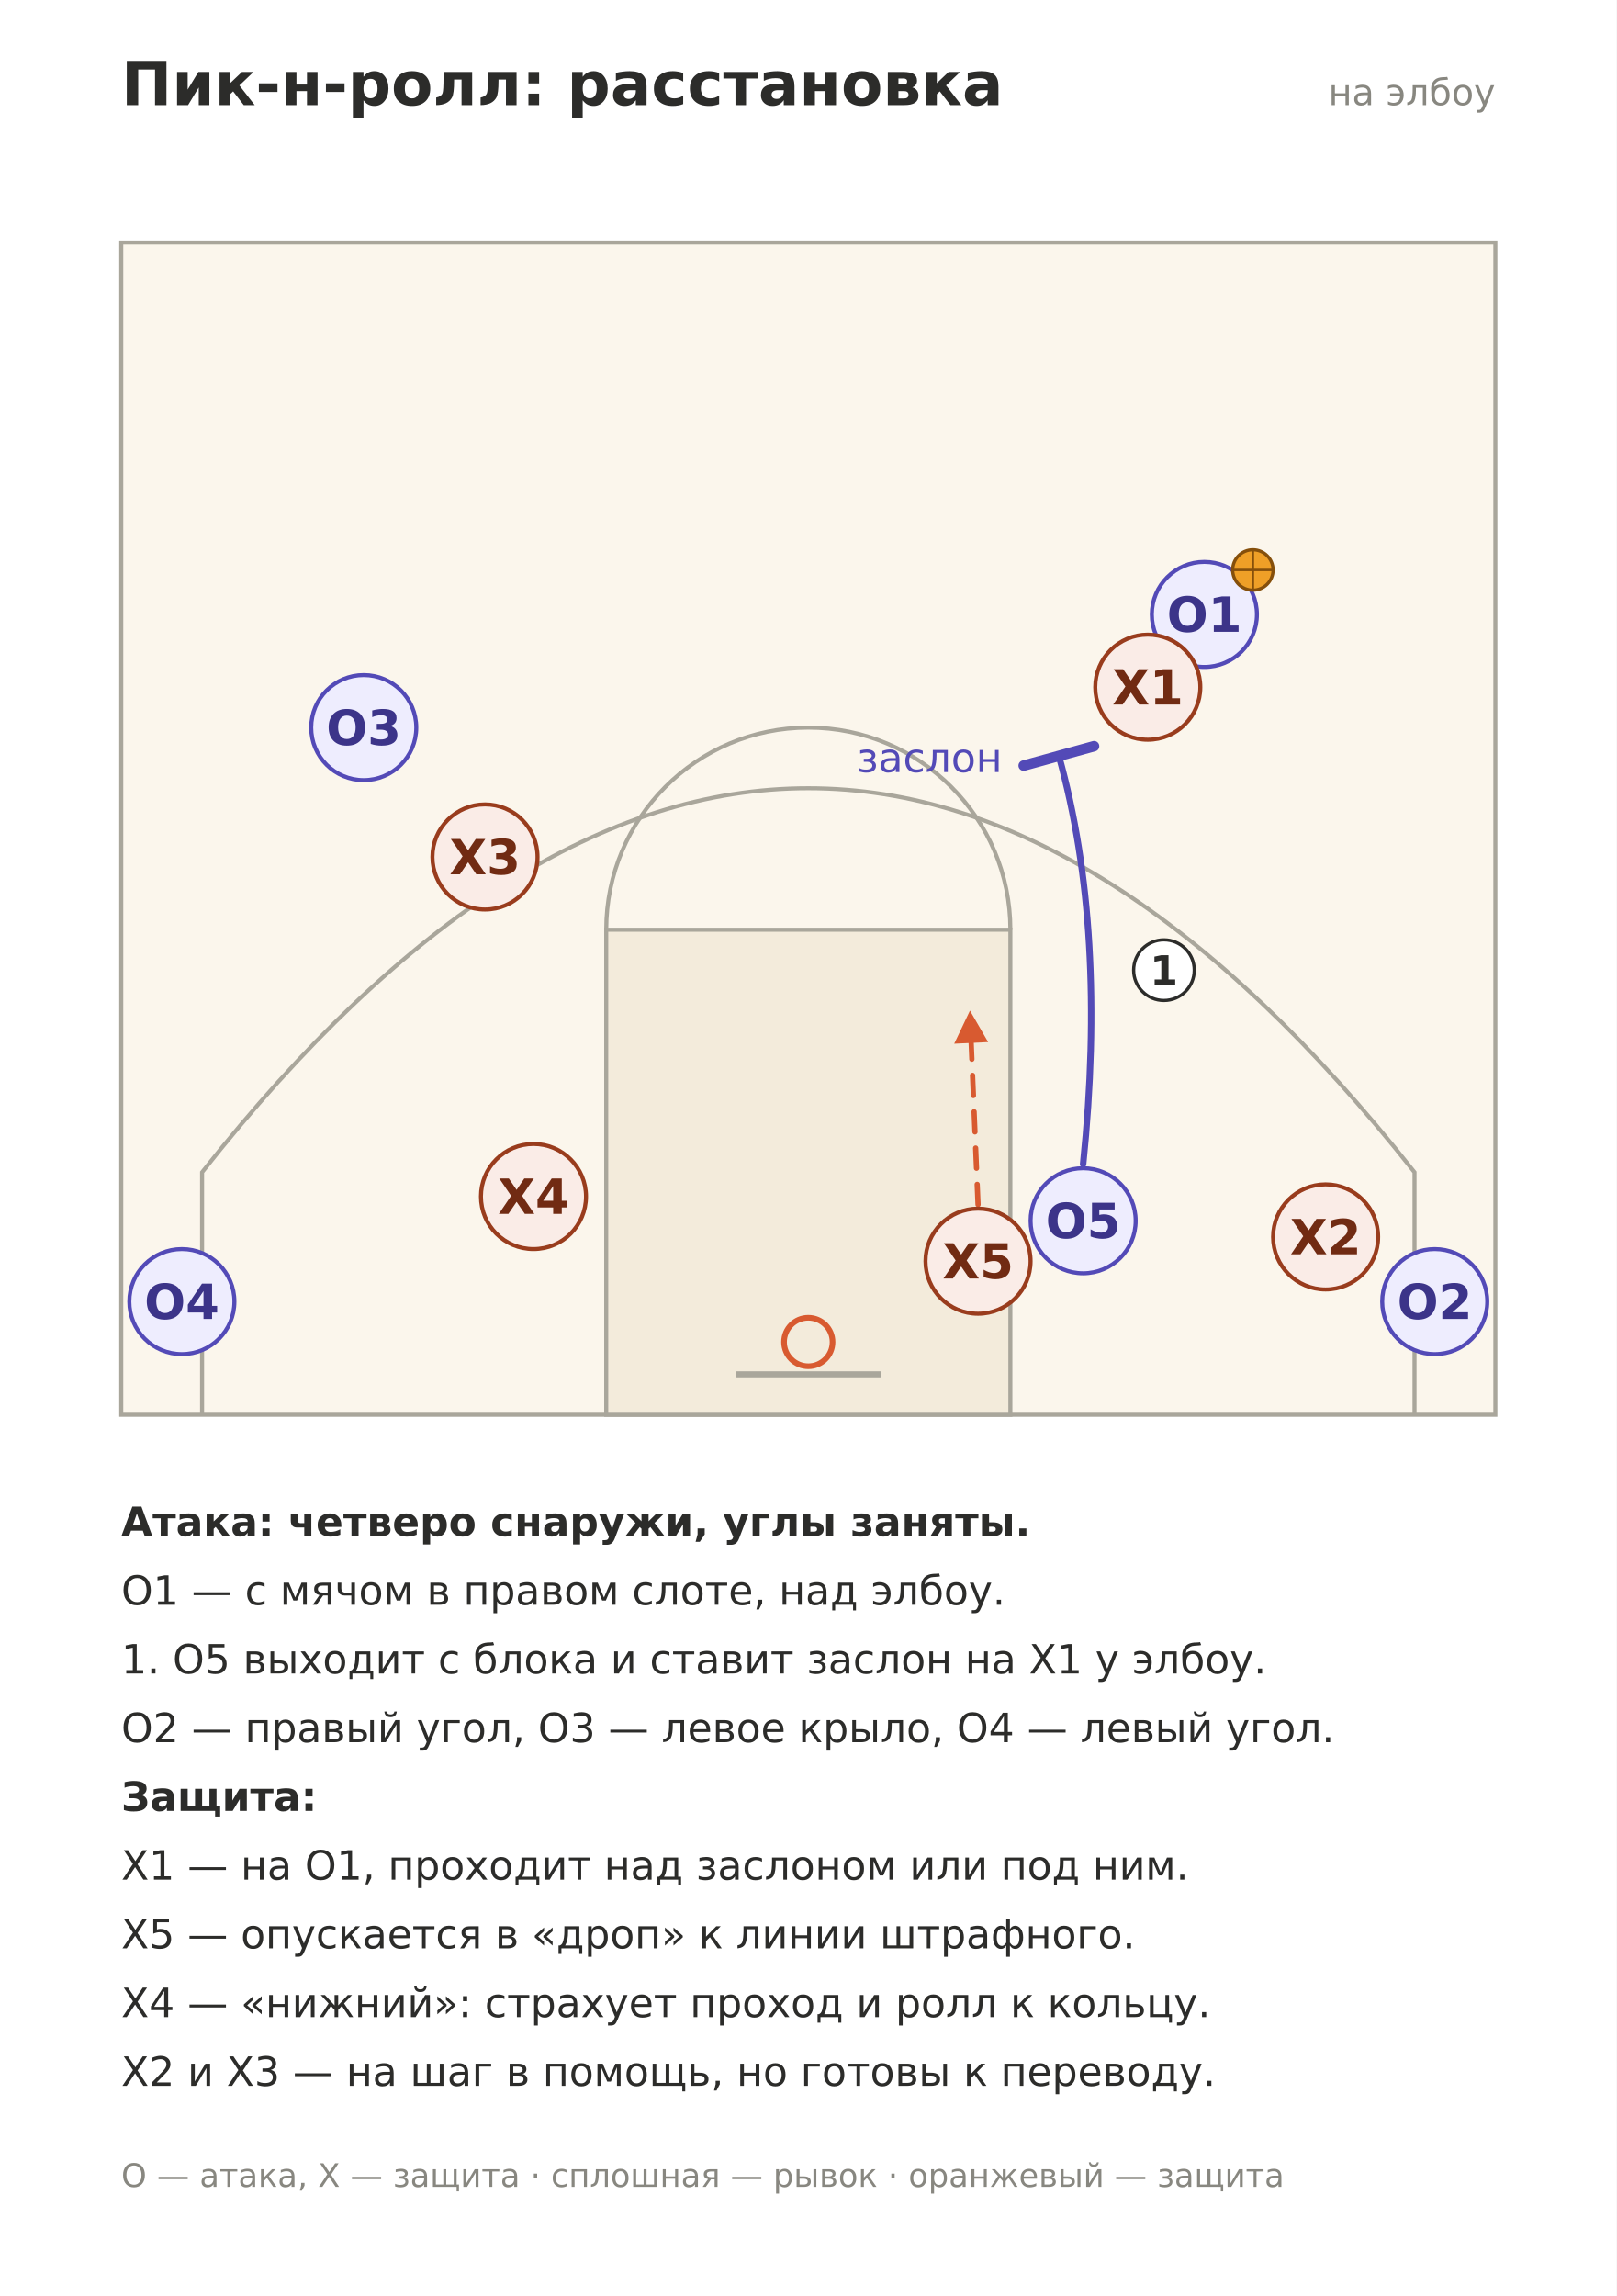
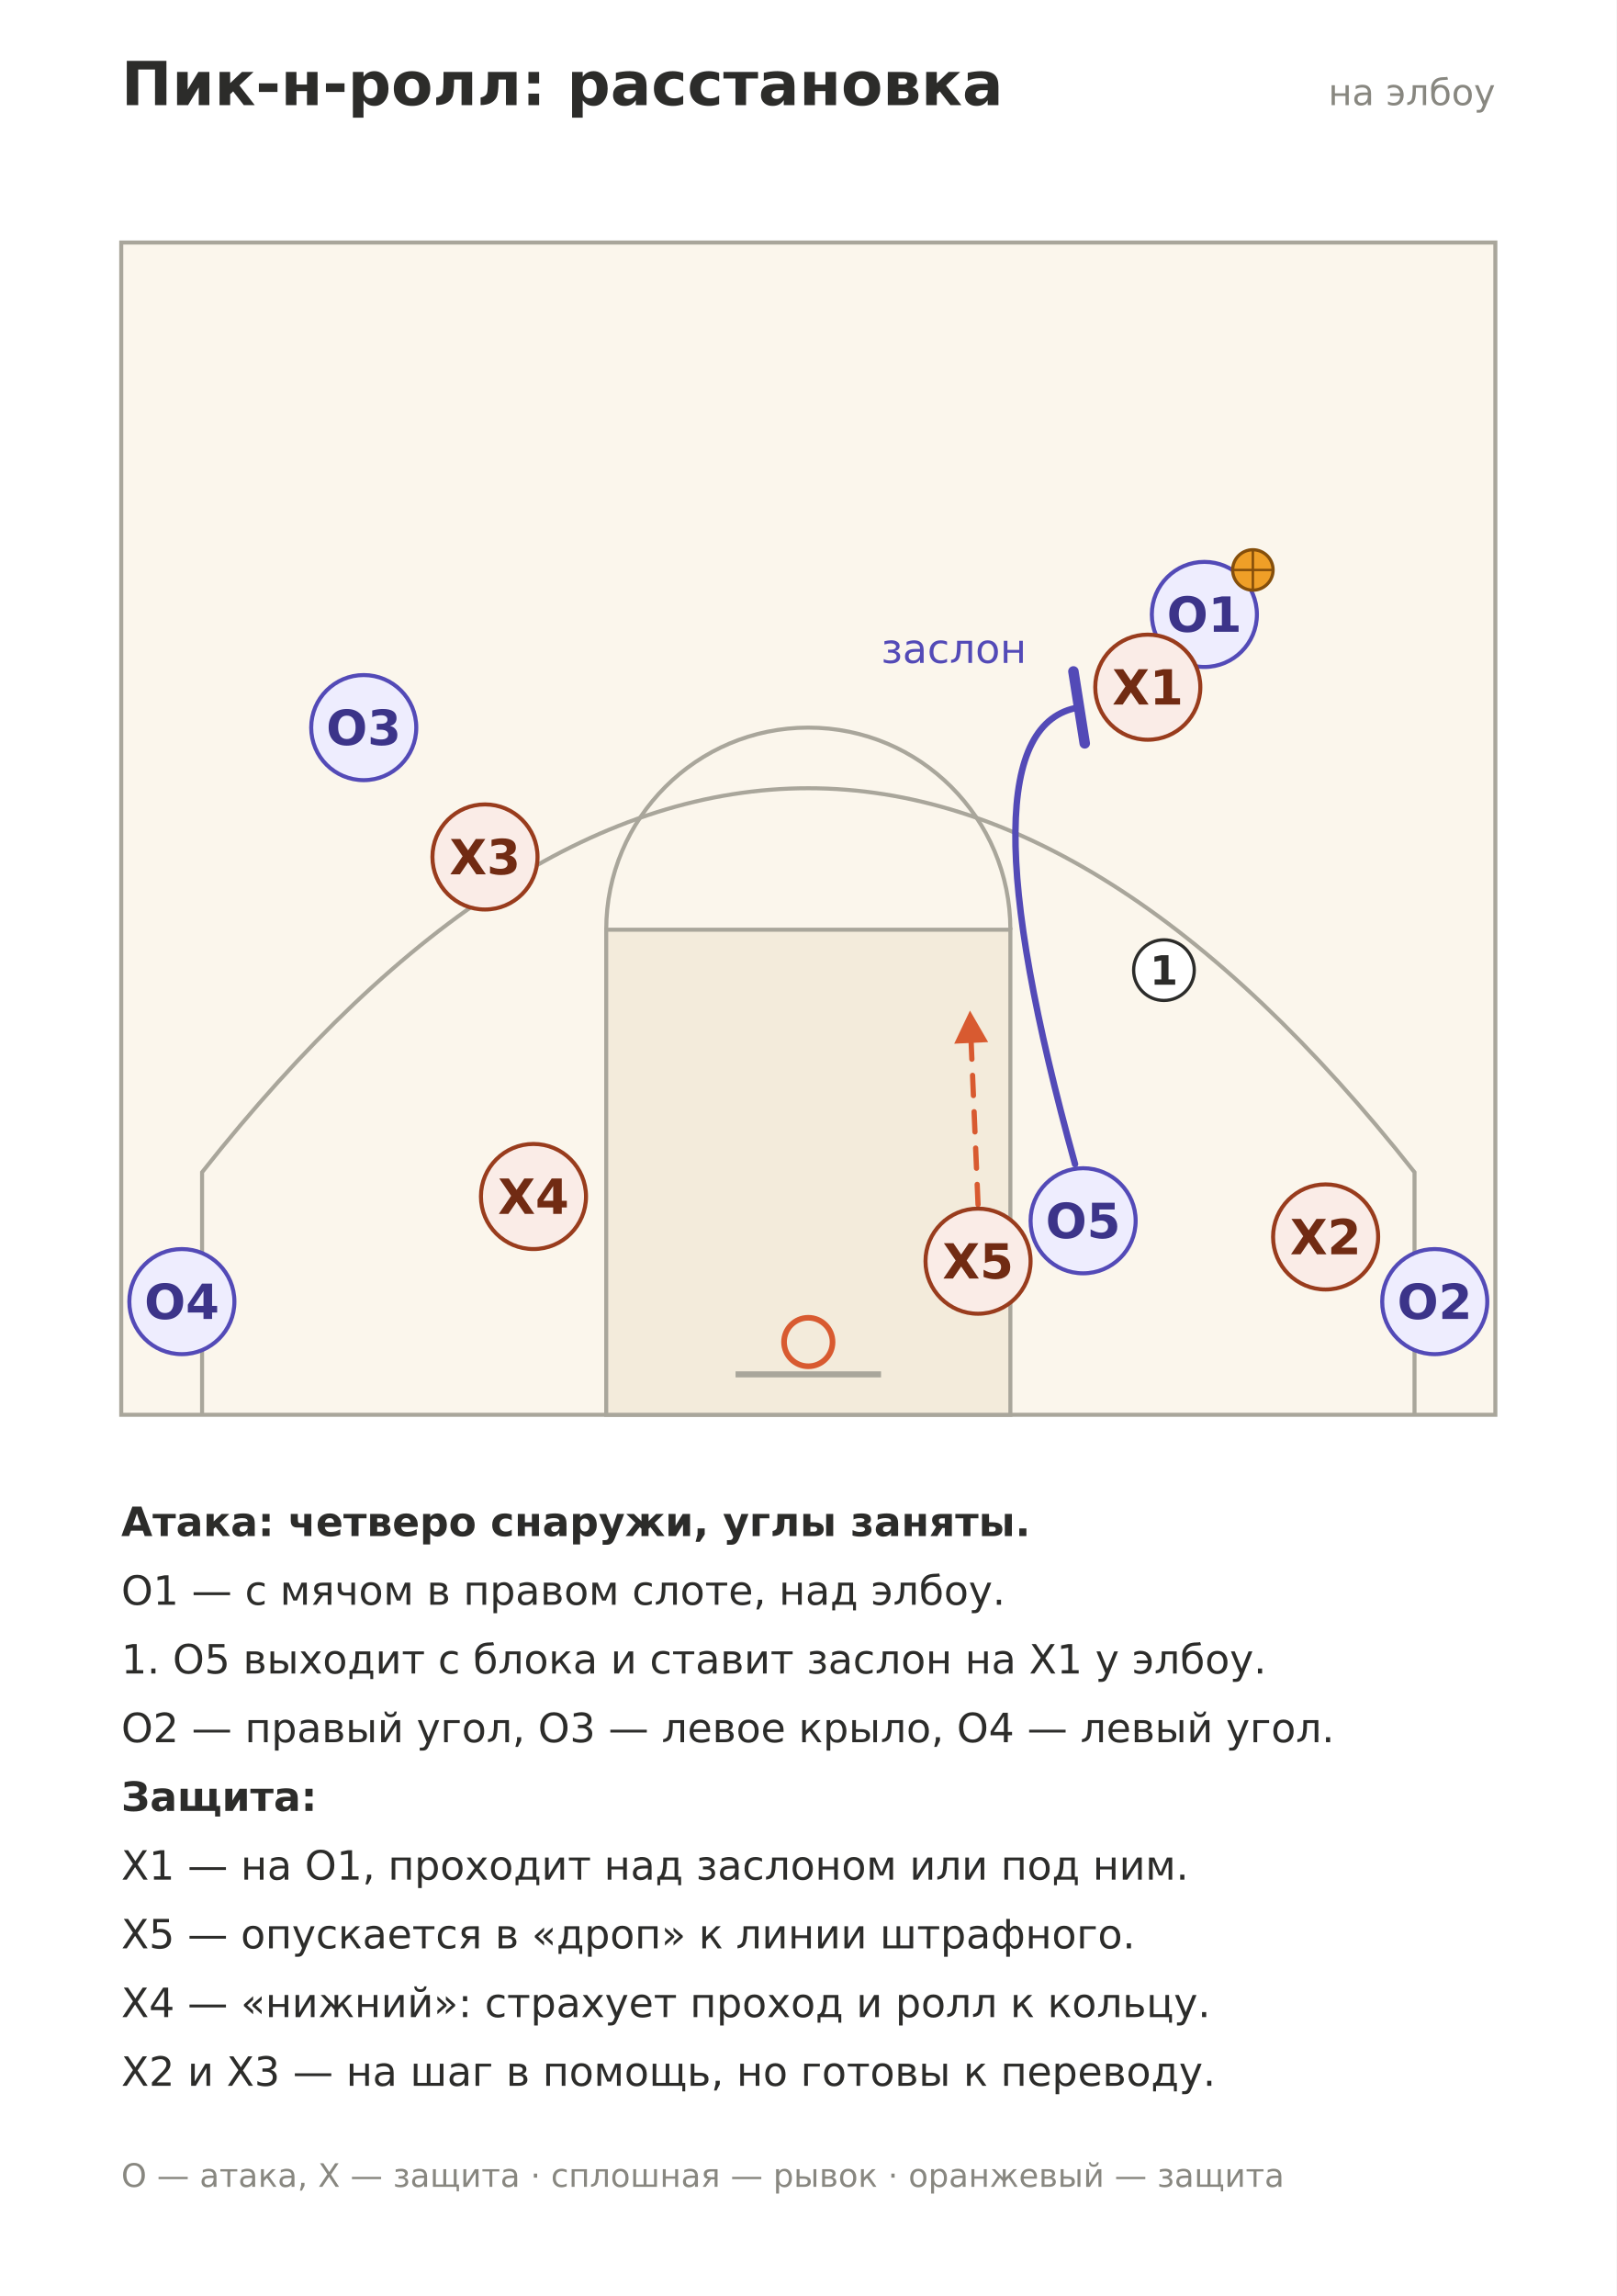
<svg xmlns="http://www.w3.org/2000/svg" width="800" height="1136" viewBox="0 0 800 1136">
  <rect width="800" height="1136" fill="#FFFFFF" />
  <text x="60" y="52" font-family="DejaVu Sans, Arial, sans-serif" font-size="30" font-weight="bold" fill="#2C2C2A">Пик-н-ролл: расстановка</text>
  <text x="740" y="52" text-anchor="end" font-family="DejaVu Sans, Arial, sans-serif" font-size="18" fill="#888780">на элбоу</text>
  <g transform="translate(20 80) scale(2)">
    <rect x="20" y="20" width="340" height="290" fill="#FBF6EC" stroke="#A9A69B" stroke-width="1" />
    <rect x="140" y="190" width="100" height="120" fill="#F3EBDB" stroke="#A9A69B" stroke-width="1" />
    <path d="M140 190 A50 50 0 0 1 240 190" fill="none" stroke="#A9A69B" stroke-width="1" />
    <path d="M40 310 L40 250 Q190 60 340 250 L340 310" fill="none" stroke="#A9A69B" stroke-width="1" />
    <line x1="172" y1="300" x2="208" y2="300" stroke="#A9A69B" stroke-width="1.5" />
    <circle cx="190" cy="292" r="6" fill="none" stroke="#D85A30" stroke-width="1.4" />
-     <path d="M258 248 Q264 190 252.0 147.0" fill="none" stroke="#534AB7" stroke-width="1.6" stroke-linecap="round" />
-     <line x1="260.7" y1="144.6" x2="243.3" y2="149.4" stroke="#534AB7" stroke-width="2.6" stroke-linecap="round" />
+     <path d="M256 248 Q226 140 257.0 135.0" fill="none" stroke="#534AB7" stroke-width="1.6" stroke-linecap="round" />
+     <line x1="258.4" y1="143.9" x2="255.6" y2="126.1" stroke="#534AB7" stroke-width="2.6" stroke-linecap="round" />
    <path d="M232 258 L230.2 215.6" fill="none" stroke="#D85A30" stroke-width="1.3" stroke-linecap="round" stroke-dasharray="5 4" />
    <polygon points="230.0,210.0 234.5,217.8 226.1,218.2" fill="#D85A30" />
    <circle cx="288" cy="112" r="13" fill="#EEEDFE" stroke="#534AB7" stroke-width="1" />
    <text x="288" y="116.3" text-anchor="middle" font-family="DejaVu Sans, Arial, sans-serif" font-size="12" font-weight="bold" fill="#3C3489">O1</text>
    <circle cx="300" cy="101" r="5" fill="#EF9F27" stroke="#854F0B" stroke-width="0.8" />
    <path d="M295 101 L305 101 M300 96 L300 106" stroke="#854F0B" stroke-width="0.6" />
    <circle cx="274" cy="130" r="13" fill="#FAECE7" stroke="#993C1D" stroke-width="1" />
    <text x="274" y="134.3" text-anchor="middle" font-family="DejaVu Sans, Arial, sans-serif" font-size="12" font-weight="bold" fill="#712B13">X1</text>
    <circle cx="258" cy="262" r="13" fill="#EEEDFE" stroke="#534AB7" stroke-width="1" />
    <text x="258" y="266.3" text-anchor="middle" font-family="DejaVu Sans, Arial, sans-serif" font-size="12" font-weight="bold" fill="#3C3489">O5</text>
    <circle cx="232" cy="272" r="13" fill="#FAECE7" stroke="#993C1D" stroke-width="1" />
    <text x="232" y="276.3" text-anchor="middle" font-family="DejaVu Sans, Arial, sans-serif" font-size="12" font-weight="bold" fill="#712B13">X5</text>
    <circle cx="345" cy="282" r="13" fill="#EEEDFE" stroke="#534AB7" stroke-width="1" />
    <text x="345" y="286.3" text-anchor="middle" font-family="DejaVu Sans, Arial, sans-serif" font-size="12" font-weight="bold" fill="#3C3489">O2</text>
    <circle cx="318" cy="266" r="13" fill="#FAECE7" stroke="#993C1D" stroke-width="1" />
    <text x="318" y="270.3" text-anchor="middle" font-family="DejaVu Sans, Arial, sans-serif" font-size="12" font-weight="bold" fill="#712B13">X2</text>
    <circle cx="80" cy="140" r="13" fill="#EEEDFE" stroke="#534AB7" stroke-width="1" />
    <text x="80" y="144.3" text-anchor="middle" font-family="DejaVu Sans, Arial, sans-serif" font-size="12" font-weight="bold" fill="#3C3489">O3</text>
    <circle cx="110" cy="172" r="13" fill="#FAECE7" stroke="#993C1D" stroke-width="1" />
    <text x="110" y="176.3" text-anchor="middle" font-family="DejaVu Sans, Arial, sans-serif" font-size="12" font-weight="bold" fill="#712B13">X3</text>
    <circle cx="35" cy="282" r="13" fill="#EEEDFE" stroke="#534AB7" stroke-width="1" />
    <text x="35" y="286.3" text-anchor="middle" font-family="DejaVu Sans, Arial, sans-serif" font-size="12" font-weight="bold" fill="#3C3489">O4</text>
    <circle cx="122" cy="256" r="13" fill="#FAECE7" stroke="#993C1D" stroke-width="1" />
    <text x="122" y="260.3" text-anchor="middle" font-family="DejaVu Sans, Arial, sans-serif" font-size="12" font-weight="bold" fill="#712B13">X4</text>
    <circle cx="278" cy="200" r="7.5" fill="#FFFFFF" stroke="#2C2C2A" stroke-width="0.8" />
    <text x="278" y="203.6" text-anchor="middle" font-family="DejaVu Sans, Arial, sans-serif" font-size="10" font-weight="bold" fill="#2C2C2A">1</text>
-     <text x="238" y="151" text-anchor="end" font-family="DejaVu Sans, Arial, sans-serif" font-size="10" fill="#534AB7">заслон</text>
+     <text x="244" y="124" text-anchor="end" font-family="DejaVu Sans, Arial, sans-serif" font-size="10" fill="#534AB7">заслон</text>
  </g>
  <text x="60" y="760" font-family="DejaVu Sans, Arial, sans-serif" font-size="20" font-weight="bold" fill="#2C2C2A">Атака: четверо снаружи, углы заняты.</text>
  <text x="60" y="794" font-family="DejaVu Sans, Arial, sans-serif" font-size="20" fill="#2C2C2A">O1 — с мячом в правом слоте, над элбоу.</text>
  <text x="60" y="828" font-family="DejaVu Sans, Arial, sans-serif" font-size="20" fill="#2C2C2A">1. O5 выходит с блока и ставит заслон на X1 у элбоу.</text>
  <text x="60" y="862" font-family="DejaVu Sans, Arial, sans-serif" font-size="20" fill="#2C2C2A">O2 — правый угол, O3 — левое крыло, O4 — левый угол.</text>
  <text x="60" y="896" font-family="DejaVu Sans, Arial, sans-serif" font-size="20" font-weight="bold" fill="#2C2C2A">Защита:</text>
  <text x="60" y="930" font-family="DejaVu Sans, Arial, sans-serif" font-size="20" fill="#2C2C2A">X1 — на O1, проходит над заслоном или под ним.</text>
  <text x="60" y="964" font-family="DejaVu Sans, Arial, sans-serif" font-size="20" fill="#2C2C2A">X5 — опускается в «дроп» к линии штрафного.</text>
  <text x="60" y="998" font-family="DejaVu Sans, Arial, sans-serif" font-size="20" fill="#2C2C2A">X4 — «нижний»: страхует проход и ролл к кольцу.</text>
  <text x="60" y="1032" font-family="DejaVu Sans, Arial, sans-serif" font-size="20" fill="#2C2C2A">X2 и X3 — на шаг в помощь, но готовы к переводу.</text>
  <text x="60" y="1082" font-family="DejaVu Sans, Arial, sans-serif" font-size="16" fill="#888780">O — атака, X — защита · сплошная — рывок · оранжевый — защита</text>
</svg>
